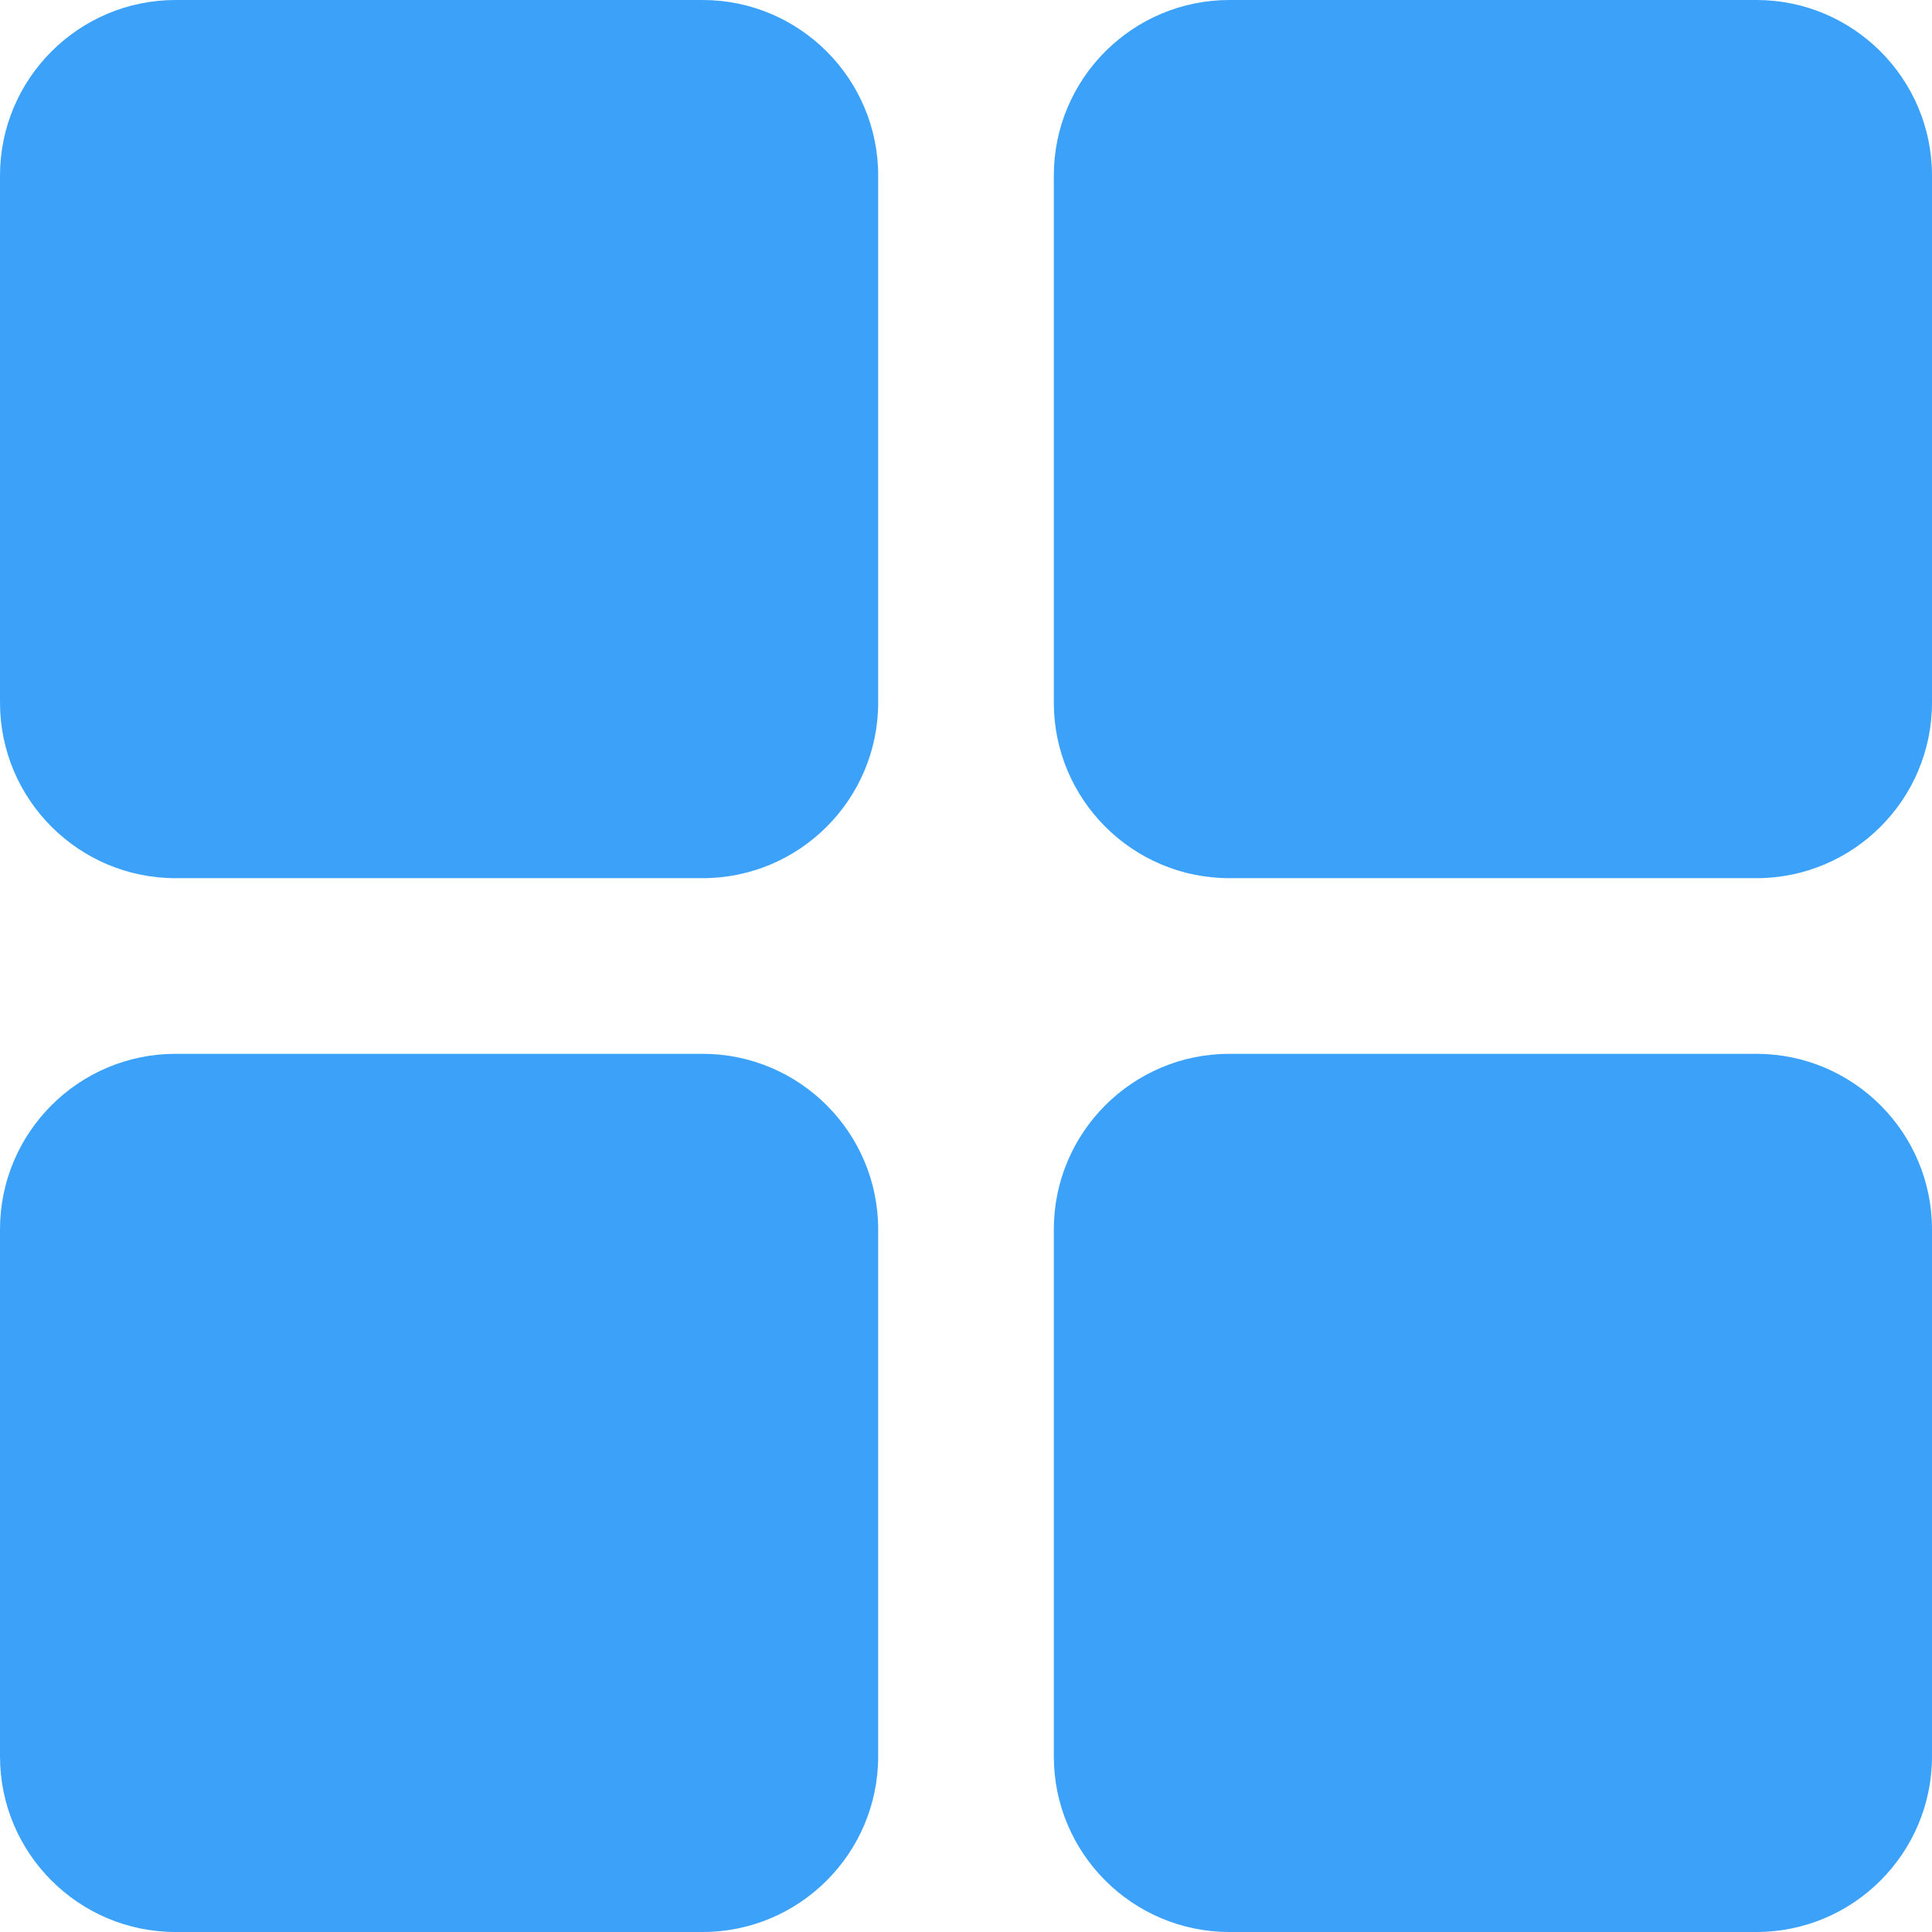
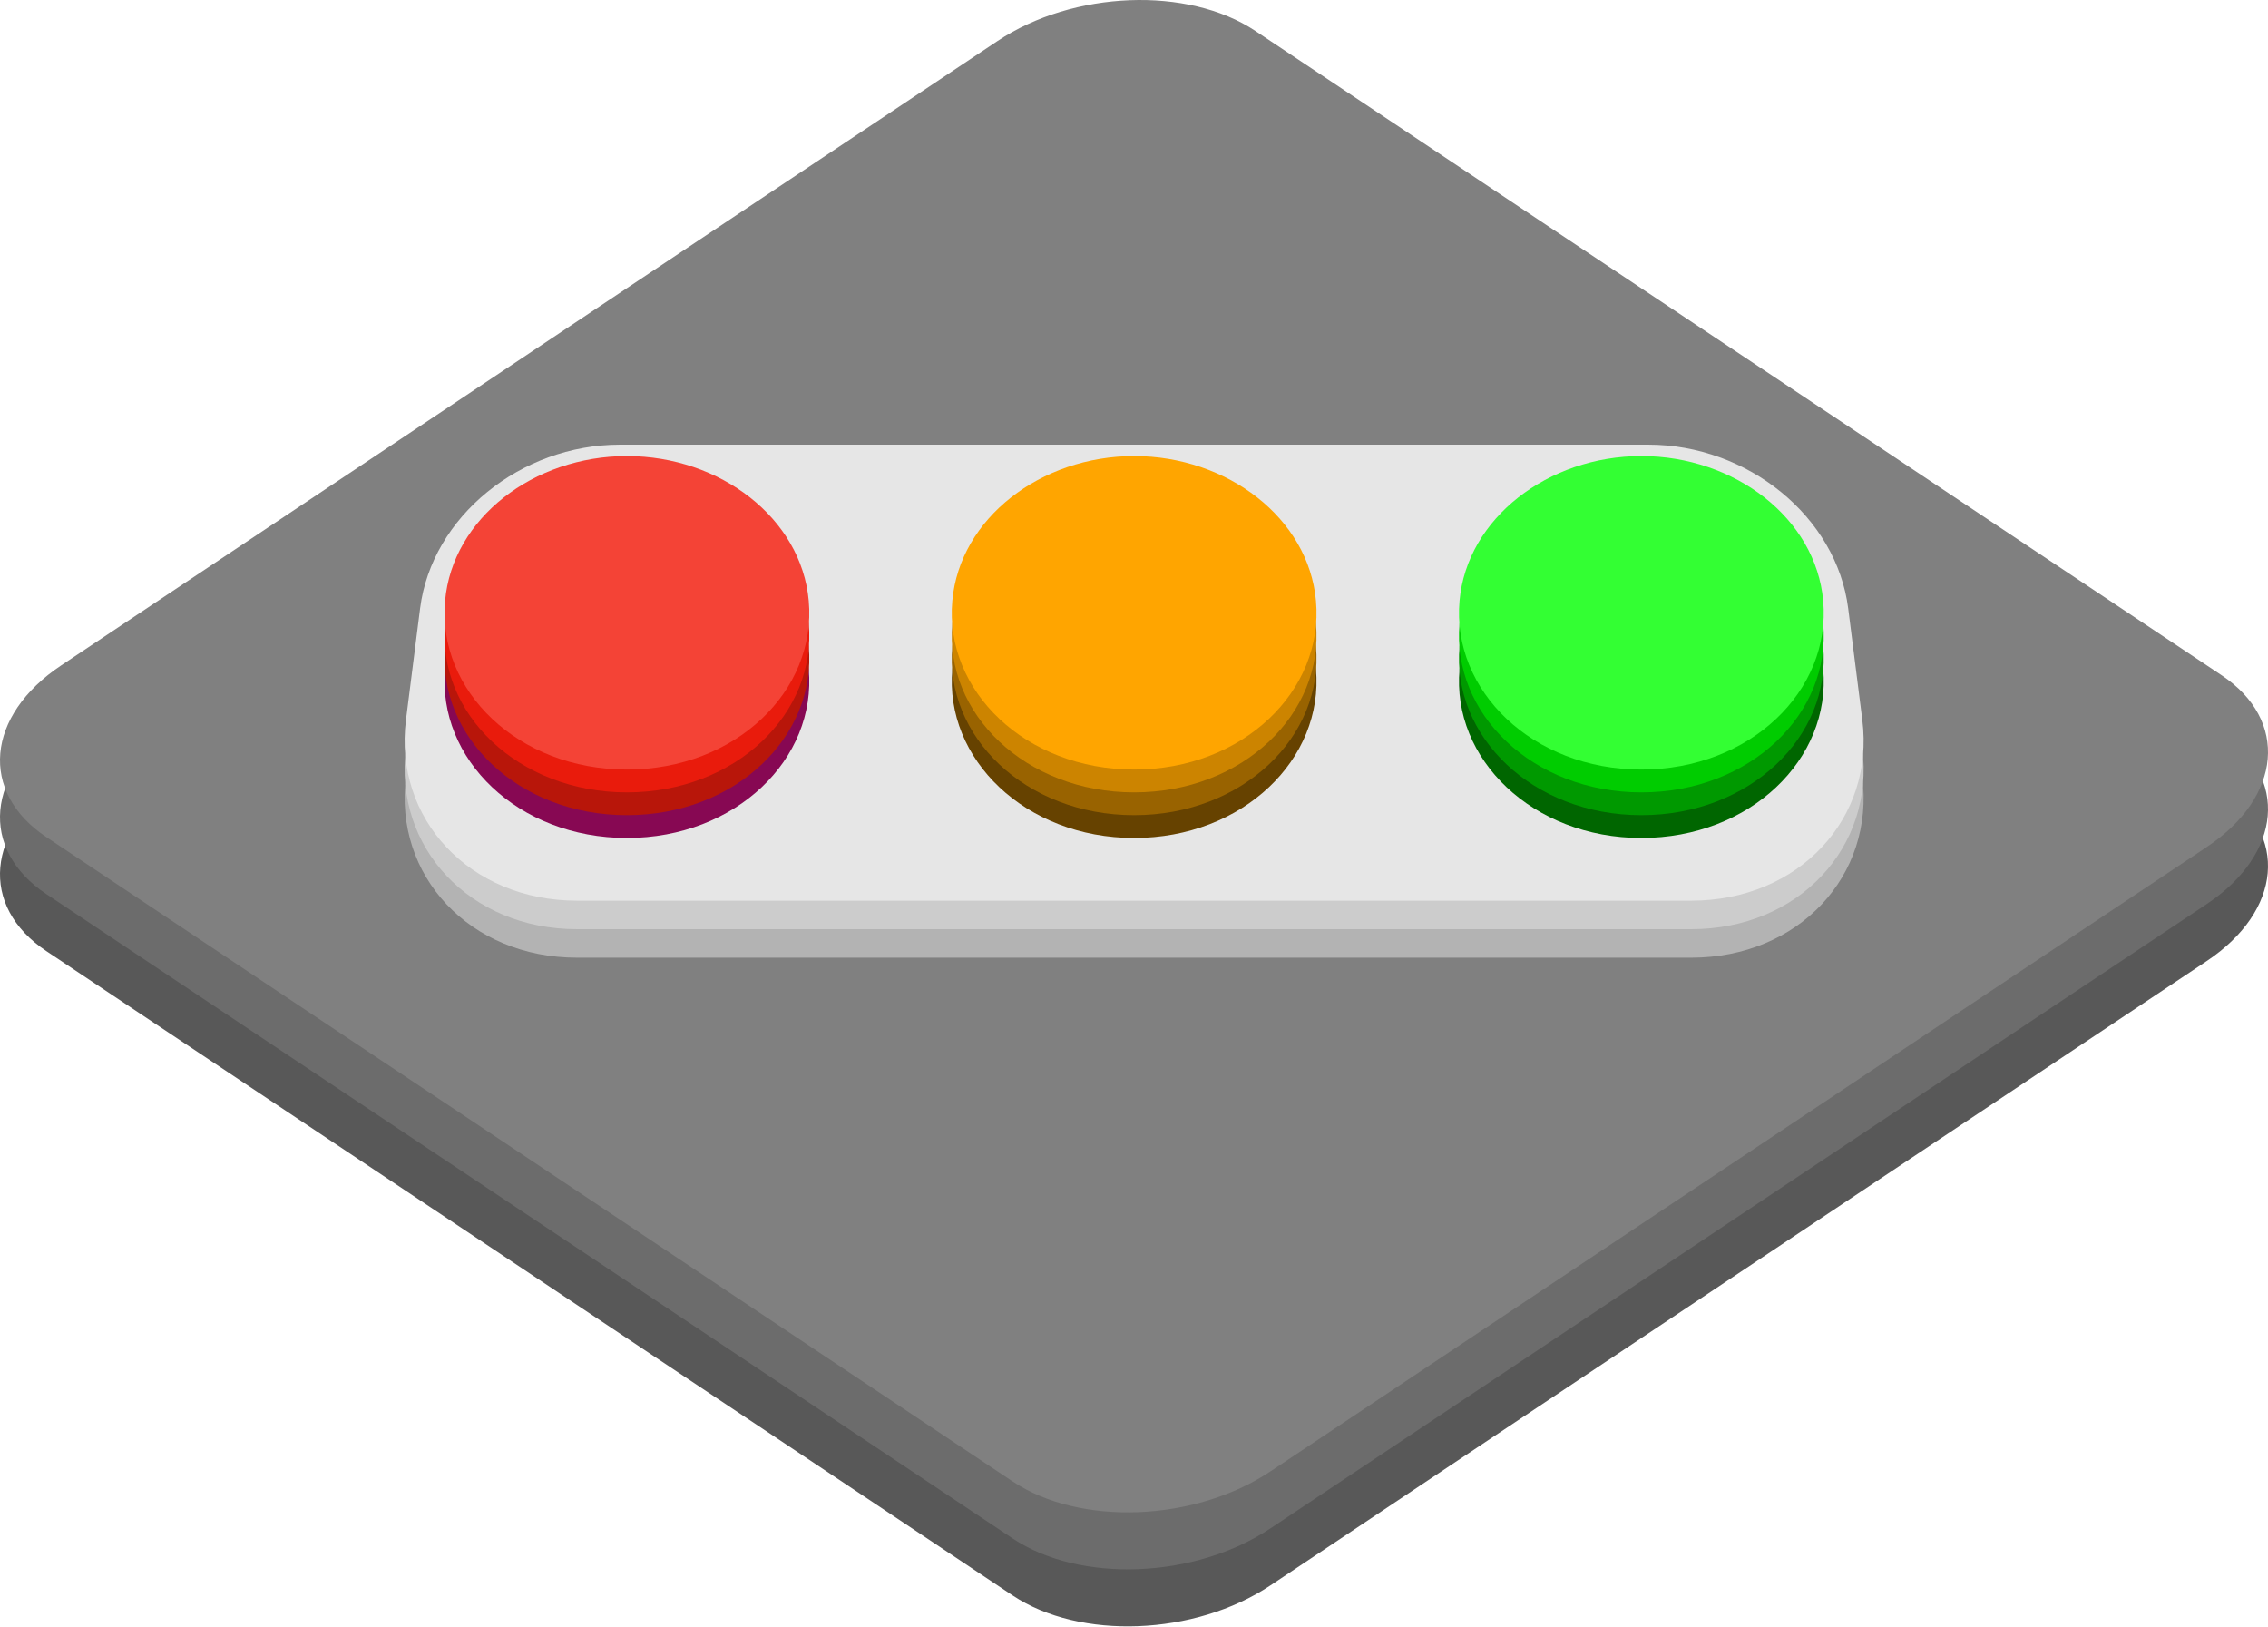
- <svg xmlns="http://www.w3.org/2000/svg" width="110" height="110" fill="none">
-   <path d="M60 10c0-5.519 4.481-10 10-10h30c5.519 0 10 4.481 10 10v30c0 5.519-4.481 10-10 10H70c-5.519 0-10-4.481-10-10V10ZM0 70v30c0 5.519 4.481 10 10 10h30c5.519 0 10-4.481 10-10V70c0-5.519-4.481-10-10-10H10C4.481 60 0 64.481 0 70Zm0-60v30c0 5.519 4.481 10 10 10h30c5.519 0 10-4.481 10-10V10c0-5.519-4.481-10-10-10H10C4.481 0 0 4.481 0 10Zm60 60v30c0 5.519 4.481 10 10 10h30c5.519 0 10-4.481 10-10V70c0-5.519-4.481-10-10-10H70c-5.519 0-10 4.481-10 10Z" style="fill: rgb(60, 162, 249); fill-opacity: 1;" class="fills" />
+ <svg xmlns="http://www.w3.org/2000/svg" width="397.95" height="285.3" viewBox="0 0 397.95 285.3" version="1.1" id="svg1">
+   <defs id="defs1" />
+   <g id="layer1" style="display:inline" transform="translate(-50,-70)">
+     <path id="path1" d="m 175.081,144.984 199.838,-39.968 c 13.895,-2.779 22.566,7.559 19.442,23.18 l -38.722,193.608 c -3.124,15.62 -16.825,30.433 -30.72,33.212 l -199.838,39.968 c -13.895,2.779 -22.566,-7.559 -19.442,-23.18 l 38.722,-193.608 c 3.124,-15.62 16.825,-30.433 30.72,-33.212 z" transform="rotate(45,246.2887,250.0877)" style="display:none;fill:#333333" />
+     <path id="path3" d="m 175.081,144.984 199.838,-39.968 c 13.895,-2.779 22.566,7.559 19.442,23.18 l -38.722,193.608 c -3.124,15.62 -16.825,30.433 -30.72,33.212 l -199.838,39.968 c -13.895,2.779 -22.566,-7.559 -19.442,-23.18 l 38.722,-193.608 c 3.124,-15.62 16.825,-30.433 30.72,-33.212 z" transform="rotate(45,258.3597,245.0877)" style="display:none;fill:#4d4d4d" />
+     <path id="path7" d="m 175.081,144.984 199.838,-39.968 c 13.895,-2.779 22.566,7.559 19.442,23.18 l -38.722,193.608 c -3.124,15.62 -16.825,30.433 -30.72,33.212 l -199.838,39.968 c -13.895,2.779 -22.566,-7.559 -19.442,-23.18 l 38.722,-193.608 c 3.124,-15.62 16.825,-30.433 30.72,-33.212 z" transform="rotate(45,270.4308,240.0877)" style="display:none;fill:#666666" />
+     <path id="path8" d="m 175.081,144.984 199.838,-39.968 c 13.895,-2.779 22.566,7.559 19.442,23.18 l -38.722,193.608 c -3.124,15.62 -16.825,30.433 -30.72,33.212 l -199.838,39.968 c -13.895,2.779 -22.566,-7.559 -19.442,-23.18 l 38.722,-193.608 c 3.124,-15.62 16.825,-30.433 30.72,-33.212 z" transform="rotate(45,282.5019,235.0877)" style="fill:#585858;fill-opacity:1" />
+     <path id="path10" d="m 175.081,144.984 199.838,-39.968 c 13.895,-2.779 22.566,7.559 19.442,23.18 l -38.722,193.608 c -3.124,15.62 -16.825,30.433 -30.72,33.212 l -199.838,39.968 c -13.895,2.779 -22.566,-7.559 -19.442,-23.18 l 38.722,-193.608 c 3.124,-15.62 16.825,-30.433 30.72,-33.212 z" transform="rotate(45,294.5729,230.0877)" style="fill:#6c6c6c;fill-opacity:1" />
+     <path id="path12" d="m 175.081,144.984 199.838,-39.968 c 13.895,-2.779 22.566,7.559 19.442,23.18 l -38.722,193.608 c -3.124,15.62 -16.825,30.433 -30.72,33.212 l -199.838,39.968 c -13.895,2.779 -22.566,-7.559 -19.442,-23.18 l 38.722,-193.608 c 3.124,-15.62 16.825,-30.433 30.72,-33.212 z" transform="rotate(45,306.644,225.0877)" style="fill:#808080;fill-opacity:1" />
+   </g>
+   <g id="layer2" transform="matrix(1.013736,0,0,1,-50.64836,-62)">
+     <path id="path15" style="display:none;fill:#666666" d="m 161,160 h 178 c 17.174,0 32.576,12.606 34.592,28.732 l 2.441,19.526 C 378.2,225.6 365.022,240 346.417,240 l -192.833,0 c -18.605,0 -31.783,-14.4 -29.616,-31.741 l 2.441,-19.526 C 128.424,172.606 143.826,160 161,160 Z" transform="translate(-3.734421)" />
+     <path id="path17" style="display:none;fill:#999999" d="m 161,160 h 178 c 17.174,0 32.576,12.606 34.592,28.732 l 2.441,19.526 C 378.2,225.6 365.022,240 346.417,240 l -192.833,0 c -18.605,0 -31.783,-14.4 -29.616,-31.741 l 2.441,-19.526 C 128.424,172.606 143.826,160 161,160 Z" transform="translate(-3.734421,-5)" />
+     <path id="path19" style="display:inline;fill:#b3b3b3" d="m 161,160 h 178 c 17.174,0 32.576,12.606 34.592,28.732 l 2.441,19.526 C 378.2,225.6 365.022,240 346.417,240 l -192.833,0 c -18.605,0 -31.783,-14.4 -29.616,-31.741 l 2.441,-19.526 C 128.424,172.606 143.826,160 161,160 Z" transform="translate(-3.734421,-10)" />
+     <path id="path21" style="fill:#cccccc" d="m 161,160 h 178 c 17.174,0 32.576,12.606 34.592,28.732 l 2.441,19.526 C 378.2,225.6 365.022,240 346.417,240 l -192.833,0 c -18.605,0 -31.783,-14.4 -29.616,-31.741 l 2.441,-19.526 C 128.424,172.606 143.826,160 161,160 Z" transform="translate(-3.734421,-15)" />
+     <path id="path23" style="fill:#e6e6e6" d="m 161,160 h 178 c 17.174,0 32.576,12.606 34.592,28.732 l 2.441,19.526 C 378.2,225.6 365.022,240 346.417,240 l -192.833,0 c -18.605,0 -31.783,-14.4 -29.616,-31.741 l 2.441,-19.526 C 128.424,172.606 143.826,160 161,160 Z" transform="translate(-3.734421,-20)" />
+   </g>
+   <g id="layer3" transform="translate(-64,-58)">
+     <g id="g32" transform="matrix(0.9874718,0,0,1,3.753949,0)">
+       <path id="path25" style="fill:#870853;fill-opacity:1" d="M 212.308,180.385 C 213.741,196.152 199.33,210 180,210 160.67,210 146.259,196.152 147.692,180.385 149.009,165.902 163.431,155 180,155 c 16.569,0 30.991,10.902 32.308,25.385 z" transform="translate(-7.594011,-5)" />
+       <path id="path26" style="fill:#b8160a;fill-opacity:1" d="M 212.308,180.385 C 213.741,196.152 199.33,210 180,210 160.67,210 146.259,196.152 147.692,180.385 149.009,165.902 163.431,155 180,155 c 16.569,0 30.991,10.902 32.308,25.385 z" transform="translate(-7.594011,-9)" />
+       <path id="path28" style="fill:#e91b0c;fill-opacity:1" d="M 212.308,180.385 C 213.741,196.152 199.33,210 180,210 160.67,210 146.259,196.152 147.692,180.385 149.009,165.902 163.431,155 180,155 c 16.569,0 30.991,10.902 32.308,25.385 z" transform="translate(-7.594011,-13)" />
+       <path id="path30" style="fill:#f44336;fill-opacity:1" d="M 212.308,180.385 C 213.741,196.152 199.33,210 180,210 160.67,210 146.259,196.152 147.692,180.385 149.009,165.902 163.431,155 180,155 c 16.569,0 30.991,10.902 32.308,25.385 z" transform="translate(-7.594011,-17)" />
+     </g>
+     <g id="g35" transform="matrix(0.9874718,0,0,1,92.75395,0)">
+       <path id="path32" style="fill:#664200;fill-opacity:1" d="M 212.308,180.385 C 213.741,196.152 199.33,210 180,210 160.67,210 146.259,196.152 147.692,180.385 149.009,165.902 163.431,155 180,155 c 16.569,0 30.991,10.902 32.308,25.385 z" transform="translate(-7.594011,-5)" />
+       <path id="path33" style="fill:#996300;fill-opacity:1" d="M 212.308,180.385 C 213.741,196.152 199.33,210 180,210 160.67,210 146.259,196.152 147.692,180.385 149.009,165.902 163.431,155 180,155 c 16.569,0 30.991,10.902 32.308,25.385 z" transform="translate(-7.594011,-9)" />
+       <path id="path34" style="fill:#cc8400;fill-opacity:1" d="M 212.308,180.385 C 213.741,196.152 199.33,210 180,210 160.67,210 146.259,196.152 147.692,180.385 149.009,165.902 163.431,155 180,155 c 16.569,0 30.991,10.902 32.308,25.385 z" transform="translate(-7.594011,-13)" />
+       <path id="path35" style="fill:#ffa500;fill-opacity:1" d="M 212.308,180.385 C 213.741,196.152 199.33,210 180,210 160.67,210 146.259,196.152 147.692,180.385 149.009,165.902 163.431,155 180,155 c 16.569,0 30.991,10.902 32.308,25.385 z" transform="translate(-7.594011,-17)" />
+     </g>
+     <g id="g45" transform="matrix(0.9874718,0,0,1,181.754,0)">
+       <path id="path42" style="fill:#006600;fill-opacity:1" d="M 212.308,180.385 C 213.741,196.152 199.33,210 180,210 160.67,210 146.259,196.152 147.692,180.385 149.009,165.902 163.431,155 180,155 c 16.569,0 30.991,10.902 32.308,25.385 z" transform="translate(-7.594011,-5)" />
+       <path id="path43" style="fill:#009900;fill-opacity:1" d="M 212.308,180.385 C 213.741,196.152 199.33,210 180,210 160.67,210 146.259,196.152 147.692,180.385 149.009,165.902 163.431,155 180,155 c 16.569,0 30.991,10.902 32.308,25.385 z" transform="translate(-7.594011,-9)" />
+       <path id="path44" style="fill:#00cc00;fill-opacity:1" d="M 212.308,180.385 C 213.741,196.152 199.33,210 180,210 160.67,210 146.259,196.152 147.692,180.385 149.009,165.902 163.431,155 180,155 c 16.569,0 30.991,10.902 32.308,25.385 z" transform="translate(-7.594011,-13)" />
+       <path id="path45" style="fill:#33ff33;fill-opacity:1" d="M 212.308,180.385 C 213.741,196.152 199.33,210 180,210 160.67,210 146.259,196.152 147.692,180.385 149.009,165.902 163.431,155 180,155 c 16.569,0 30.991,10.902 32.308,25.385 z" transform="translate(-7.594011,-17)" />
+     </g>
+   </g>
</svg>
